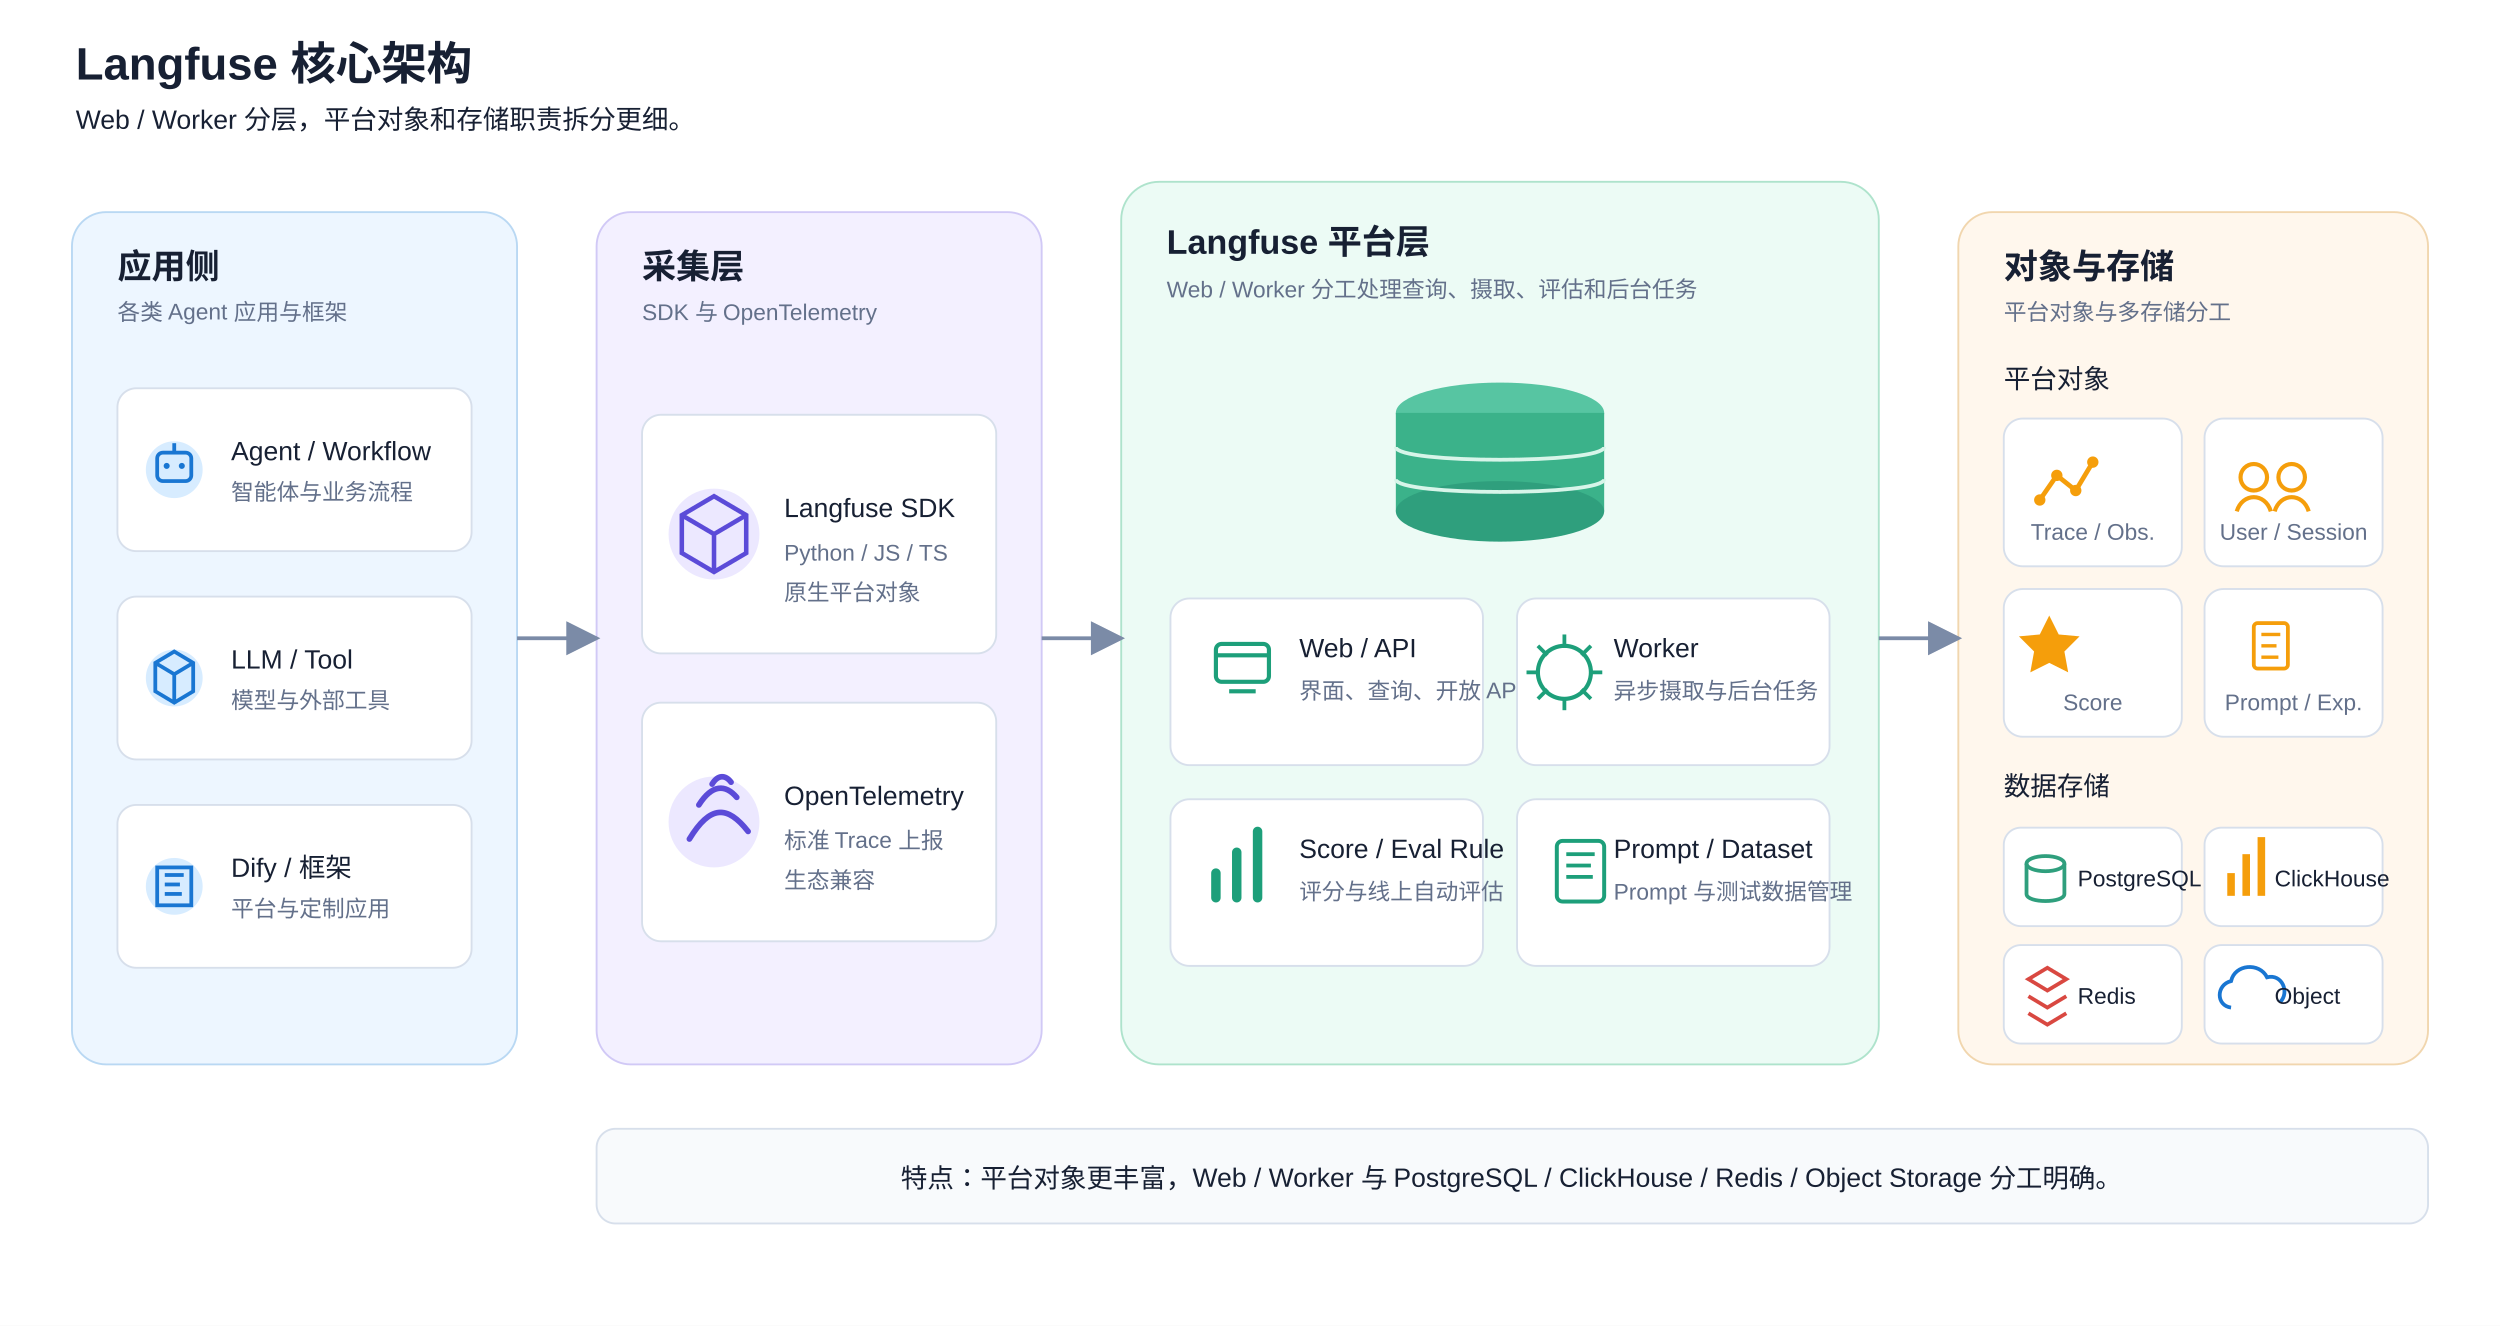
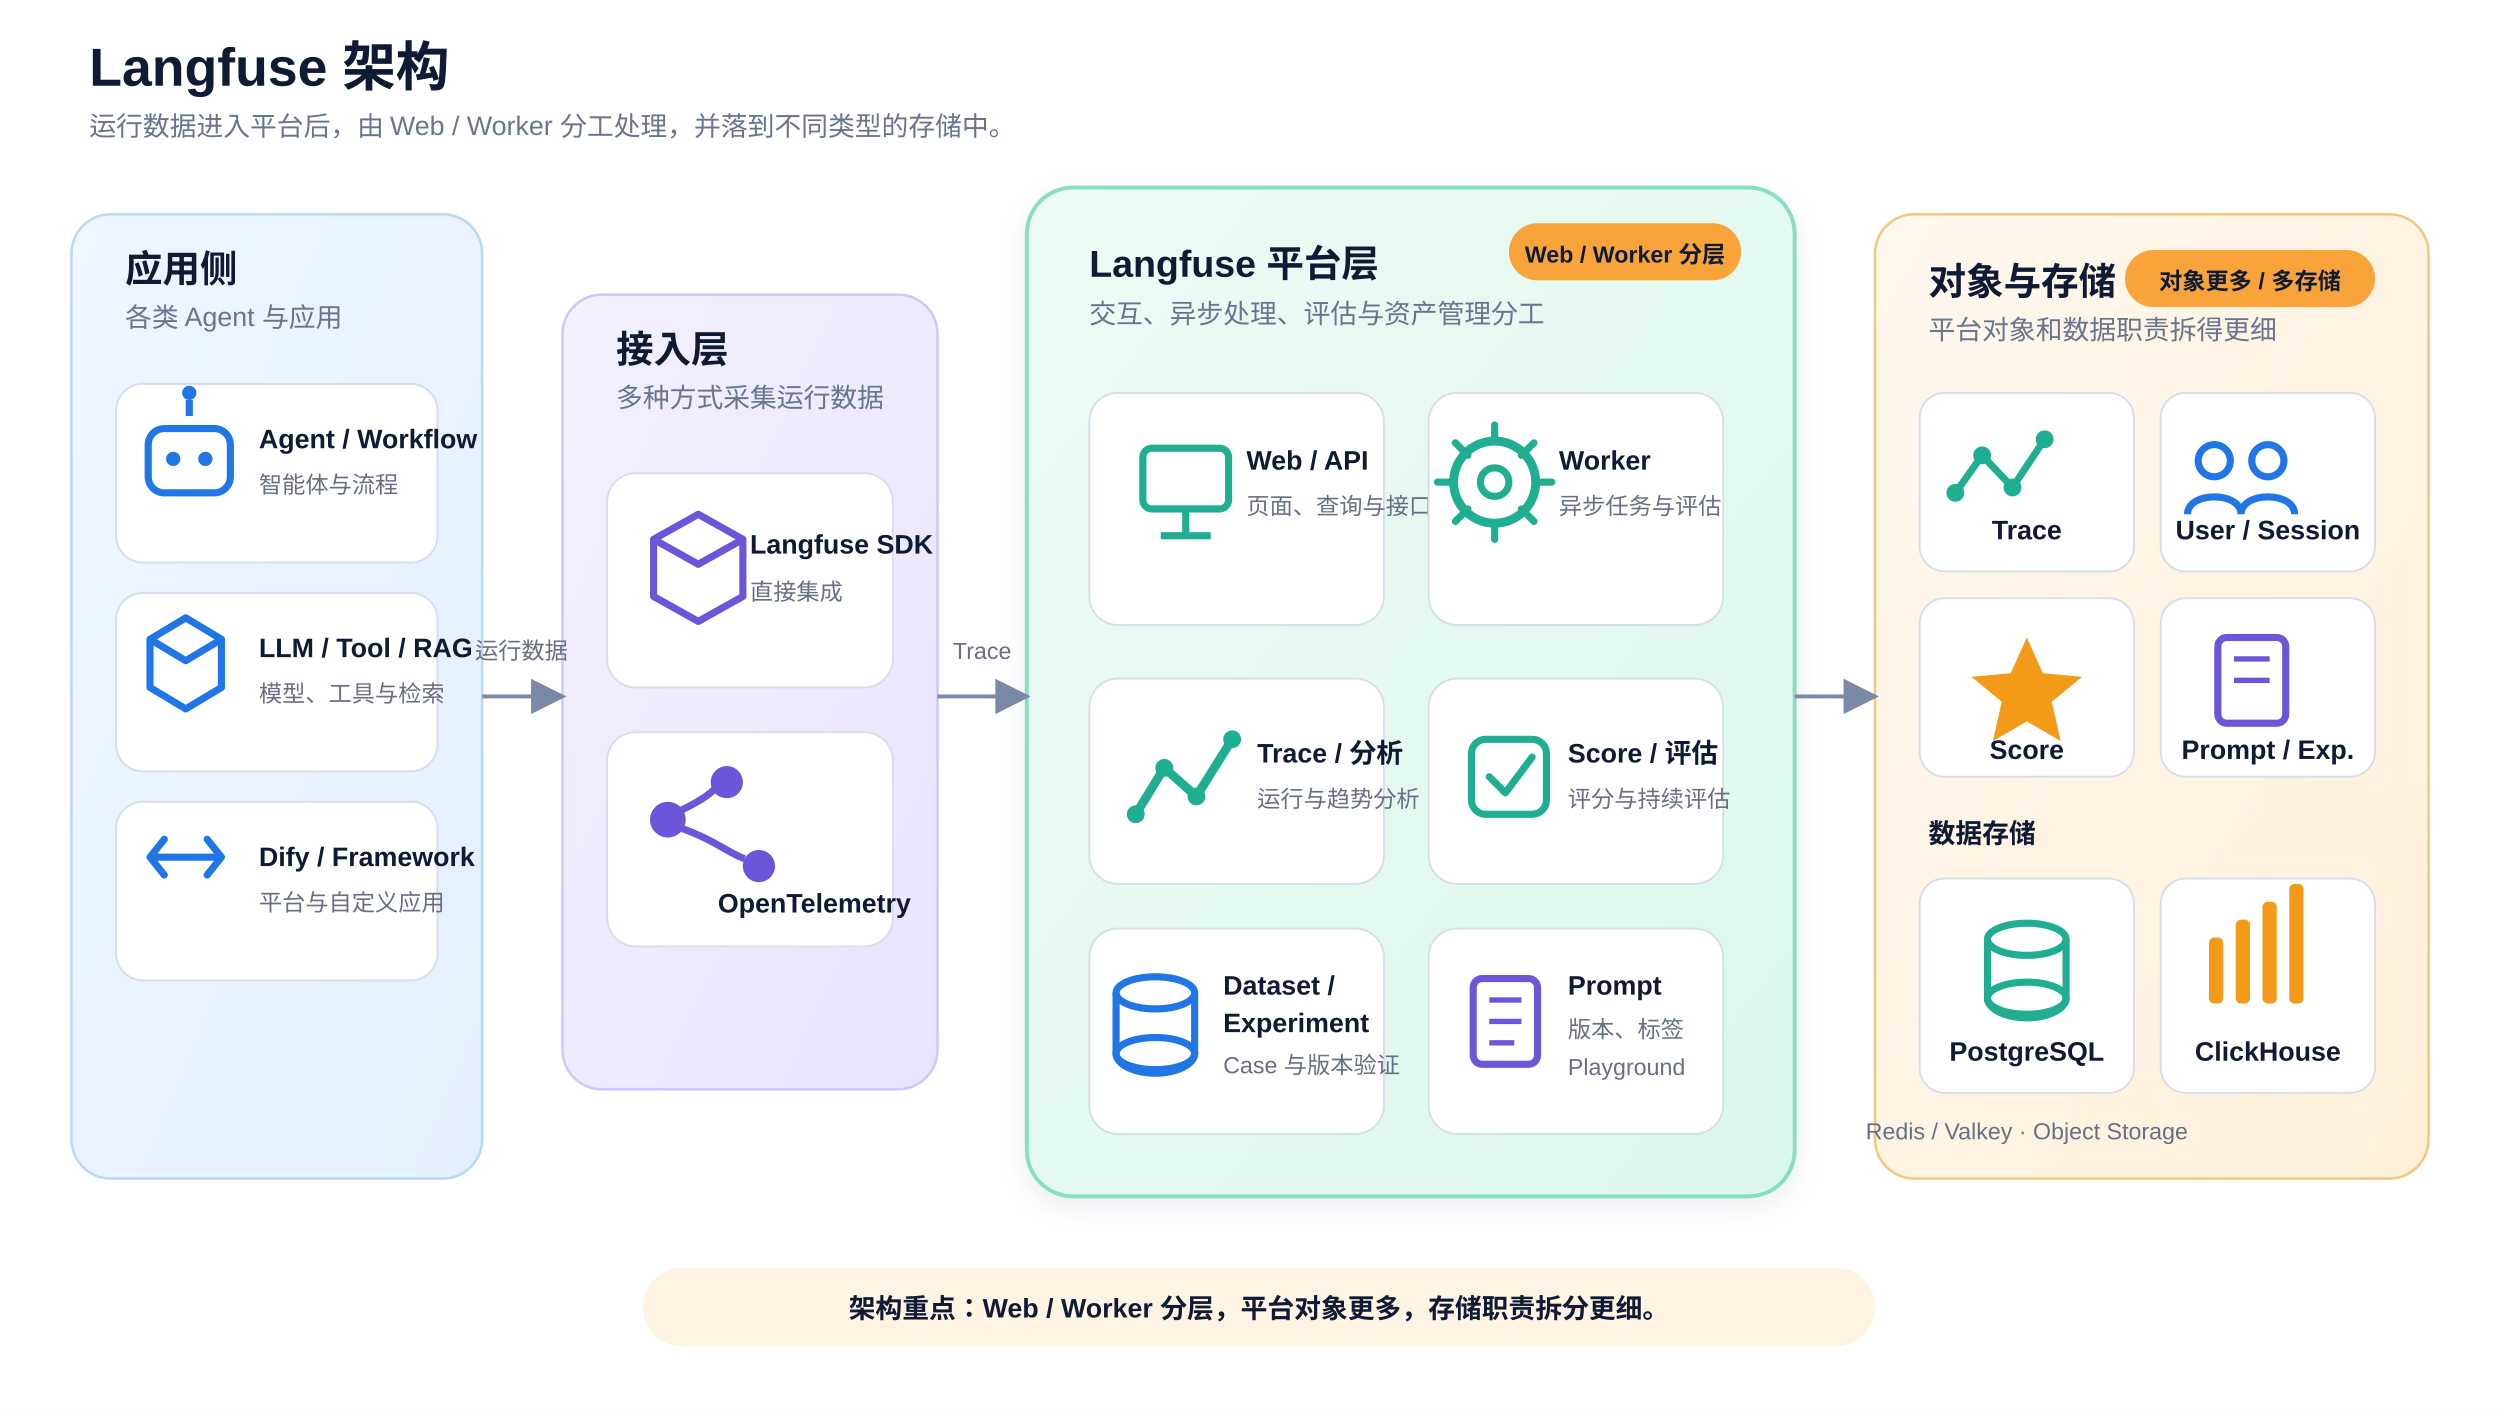
- <svg xmlns="http://www.w3.org/2000/svg" width="1320" height="700" viewBox="0 0 1320 700">
+ <svg xmlns="http://www.w3.org/2000/svg" width="1400" height="790" viewBox="0 0 1400 790">
  <defs>
-     <marker id="a" markerWidth="9" markerHeight="9" refX="8" refY="4.5" orient="auto">
-       <path d="M0 0L9 4.5 0 9Z" fill="#7b8ba7" />
+     <linearGradient id="bgBlue" x1="0" y1="0" x2="1" y2="1">
+       <stop offset="0" stop-color="#EEF6FF" />
+       <stop offset="1" stop-color="#E3F0FF" />
+     </linearGradient>
+     <linearGradient id="bgPurple" x1="0" y1="0" x2="1" y2="1">
+       <stop offset="0" stop-color="#F3F0FF" />
+       <stop offset="1" stop-color="#E9E4FF" />
+     </linearGradient>
+     <linearGradient id="bgGreen" x1="0" y1="0" x2="1" y2="1">
+       <stop offset="0" stop-color="#ECFBF5" />
+       <stop offset="1" stop-color="#DCF7EC" />
+     </linearGradient>
+     <linearGradient id="bgOrange" x1="0" y1="0" x2="1" y2="1">
+       <stop offset="0" stop-color="#FFF8EE" />
+       <stop offset="1" stop-color="#FFF0D9" />
+     </linearGradient>
+     <marker id="arrow" markerWidth="9" markerHeight="9" refX="8" refY="4.5" orient="auto">
+       <path d="M0,0 L9,4.5 L0,9 Z" fill="#7A8AA6" />
    </marker>
-     <style>text{font-family:Arial,"Microsoft YaHei",sans-serif;fill:#172033}.title{font-size:24px;font-weight:700}.h{font-size:18px;font-weight:700}.m{font-size:14px}.s{font-size:12px;fill:#63708a}.card{fill:#fff;stroke:#d7dfeb;stroke-width:1}.line{stroke:#7b8ba7;stroke-width:2;fill:none;marker-end:url(#a)}</style>
+     <filter id="shadow" x="-10%" y="-10%" width="120%" height="120%">
+       <feDropShadow dx="0" dy="5" stdDeviation="7" flood-color="#8492A6" flood-opacity="0.15" />
+     </filter>
+     <style>
+     text{font-family:Arial,"Microsoft YaHei",sans-serif;fill:#0F1B35}.title{font-size:30px;font-weight:700}.sub{font-size:15px;fill:#67758E}.h{font-size:21px;font-weight:700}.m{font-size:15px;font-weight:600}.s{font-size:13px;fill:#667085}.panel{stroke-width:1.4}.card{fill:#fff;stroke:#D6DEEA;stroke-width:1.1}.flow{stroke:#7A8AA6;stroke-width:2.2;fill:none;marker-end:url(#arrow)}
+   </style>
  </defs>
-   <rect width="1320" height="700" fill="#fff" />
-   <text x="40" y="42" class="title">Langfuse 核心架构</text>
-   <text x="40" y="68" class="m">Web / Worker 分层，平台对象和存储职责拆分更细。</text>
-   <rect x="38" y="112" width="235" height="450" rx="18" fill="#edf6ff" stroke="#b9d8f3" />
-   <text x="62" y="147" class="h">应用侧</text>
-   <text x="62" y="169" class="s">各类 Agent 应用与框架</text>
-   <rect x="62" y="205" width="187" height="86" rx="10" class="card" />
-   <circle cx="92" cy="248" r="15" fill="#d7ecff" />
-   <rect x="83" y="239" width="18" height="15" rx="3" fill="none" stroke="#1976d2" stroke-width="2" />
-   <circle cx="88" cy="246" r="1.6" fill="#1976d2" />
-   <circle cx="96" cy="246" r="1.6" fill="#1976d2" />
-   <path d="M92 234v5" stroke="#1976d2" stroke-width="2" />
-   <text x="122" y="243" class="m">Agent / Workflow</text>
-   <text x="122" y="264" class="s">智能体与业务流程</text>
-   <rect x="62" y="315" width="187" height="86" rx="10" class="card" />
-   <circle cx="92" cy="358" r="15" fill="#d7ecff" />
-   <path d="M82 350l10-6 10 6v15l-10 6-10-6zM82 350l10 6 10-6M92 356v15" fill="none" stroke="#1976d2" stroke-width="2" />
-   <text x="122" y="353" class="m">LLM / Tool</text>
-   <text x="122" y="374" class="s">模型与外部工具</text>
-   <rect x="62" y="425" width="187" height="86" rx="10" class="card" />
-   <circle cx="92" cy="468" r="15" fill="#d7ecff" />
-   <path d="M83 458h18v20H83zM87 462h10M87 467h8M87 472h9" fill="none" stroke="#1976d2" stroke-width="2" />
-   <text x="122" y="463" class="m">Dify / 框架</text>
-   <text x="122" y="484" class="s">平台与定制应用</text>
-   <rect x="315" y="112" width="235" height="450" rx="18" fill="#f3f0ff" stroke="#d1c9f6" />
-   <text x="339" y="147" class="h">采集层</text>
-   <text x="339" y="169" class="s">SDK 与 OpenTelemetry</text>
-   <rect x="339" y="219" width="187" height="126" rx="10" class="card" />
-   <circle cx="377" cy="282" r="24" fill="#ece8ff" />
-   <path d="M377 262l17 10v20l-17 10-17-10v-20zM360 272l17 10 17-10M377 282v20" fill="none" stroke="#5b4bd8" stroke-width="2.4" />
-   <text x="414" y="273" class="m">Langfuse SDK</text>
-   <text x="414" y="296" class="s">Python / JS / TS</text>
-   <text x="414" y="317" class="s">原生平台对象</text>
-   <rect x="339" y="371" width="187" height="126" rx="10" class="card" />
-   <circle cx="377" cy="434" r="24" fill="#ece8ff" />
-   <path d="M364 443c11-18 20-18 31-4M369 425c7-11 14-11 20-4M376 414c3-5 7-5 10-1" fill="none" stroke="#5b4bd8" stroke-width="3" stroke-linecap="round" />
-   <text x="414" y="425" class="m">OpenTelemetry</text>
-   <text x="414" y="448" class="s">标准 Trace 上报</text>
-   <text x="414" y="469" class="s">生态兼容</text>
-   <rect x="592" y="96" width="400" height="466" rx="20" fill="#ecfbf5" stroke="#aee3cc" />
-   <text x="616" y="134" class="h">Langfuse 平台层</text>
-   <text x="616" y="157" class="s">Web / Worker 分工处理查询、摄取、评估和后台任务</text>
-   <ellipse cx="792" cy="218" rx="55" ry="16" fill="#57c5a2" />
-   <rect x="737" y="218" width="110" height="52" fill="#3bb28a" />
-   <ellipse cx="792" cy="270" rx="55" ry="16" fill="#2f9f7d" />
-   <path d="M737 236c0 9 110 9 110 0M737 253c0 9 110 9 110 0" stroke="#d7f5e9" stroke-width="2" fill="none" />
-   <g>
-     <rect x="618" y="316" width="165" height="88" rx="10" class="card" />
-     <rect x="642" y="340" width="28" height="20" rx="3" fill="none" stroke="#1d9f7a" stroke-width="2.2" />
-     <path d="M642 346h28M649 365h14" stroke="#1d9f7a" stroke-width="2.2" />
-     <text x="686" y="347" class="m">Web / API</text>
-     <text x="686" y="369" class="s">界面、查询、开放 API</text>
-     <rect x="801" y="316" width="165" height="88" rx="10" class="card" />
-     <circle cx="826" cy="355" r="14" fill="none" stroke="#1d9f7a" stroke-width="2.2" />
-     <path d="M826 335v7M826 368v7M806 355h7M839 355h7M812 341l5 5M835 364l5 5M840 341l-5 5M817 364l-5 5" stroke="#1d9f7a" stroke-width="2" />
-     <text x="852" y="347" class="m">Worker</text>
-     <text x="852" y="369" class="s">异步摄取与后台任务</text>
-     <rect x="618" y="422" width="165" height="88" rx="10" class="card" />
-     <path d="M642 474v-13M653 474v-24M664 474v-35" stroke="#1d9f7a" stroke-width="5" stroke-linecap="round" />
-     <text x="686" y="453" class="m">Score / Eval Rule</text>
-     <text x="686" y="475" class="s">评分与线上自动评估</text>
-     <rect x="801" y="422" width="165" height="88" rx="10" class="card" />
-     <rect x="822" y="444" width="25" height="32" rx="3" fill="none" stroke="#1d9f7a" stroke-width="2.1" />
-     <path d="M827 451h15M827 457h13M827 463h14" stroke="#1d9f7a" stroke-width="2" />
-     <text x="852" y="453" class="m">Prompt / Dataset</text>
-     <text x="852" y="475" class="s">Prompt 与测试数据管理</text>
-   </g>
-   <rect x="1034" y="112" width="248" height="450" rx="18" fill="#fff7ed" stroke="#f1d6ae" />
-   <text x="1058" y="147" class="h">对象与存储</text>
-   <text x="1058" y="169" class="s">平台对象与多存储分工</text>
-   <text x="1058" y="205" class="m">平台对象</text>
-   <rect x="1058" y="221" width="94" height="78" rx="10" class="card" />
-   <path d="M1077 264l9-13 10 8 9-15" fill="none" stroke="#f59e0b" stroke-width="2.5" />
-   <circle cx="1077" cy="264" r="3" fill="#f59e0b" />
-   <circle cx="1086" cy="251" r="3" fill="#f59e0b" />
-   <circle cx="1096" cy="259" r="3" fill="#f59e0b" />
-   <circle cx="1105" cy="244" r="3" fill="#f59e0b" />
-   <text x="1105" y="285" text-anchor="middle" class="s">Trace / Obs.</text>
-   <rect x="1164" y="221" width="94" height="78" rx="10" class="card" />
-   <circle cx="1190" cy="252" r="7" fill="none" stroke="#f59e0b" stroke-width="2.2" />
-   <circle cx="1210" cy="252" r="7" fill="none" stroke="#f59e0b" stroke-width="2.2" />
-   <path d="M1181 270c3-10 15-10 18 0M1201 270c3-10 15-10 18 0" fill="none" stroke="#f59e0b" stroke-width="2.2" />
-   <text x="1211" y="285" text-anchor="middle" class="s">User / Session</text>
-   <rect x="1058" y="311" width="94" height="78" rx="10" class="card" />
-   <path d="M1082 325l5 10 11 1-8 8 2 11-10-5-10 5 2-11-8-8 11-1z" fill="#f59e0b" />
-   <text x="1105" y="375" text-anchor="middle" class="s">Score</text>
-   <rect x="1164" y="311" width="94" height="78" rx="10" class="card" />
-   <rect x="1190" y="329" width="18" height="24" rx="2" fill="none" stroke="#f59e0b" stroke-width="2" />
-   <path d="M1194 335h10M1194 341h8M1194 347h9" stroke="#f59e0b" stroke-width="1.8" />
-   <text x="1211" y="375" text-anchor="middle" class="s">Prompt / Exp.</text>
-   <text x="1058" y="420" class="m">数据存储</text>
-   <g class="s">
-     <rect x="1058" y="437" width="94" height="52" rx="9" class="card" />
-     <ellipse cx="1080" cy="456" rx="10" ry="4" fill="none" stroke="#2f9f7d" stroke-width="2" />
-     <path d="M1070 456v16c0 5 20 5 20 0v-16" fill="none" stroke="#2f9f7d" stroke-width="2" />
-     <text x="1097" y="468">PostgreSQL</text>
-     <rect x="1164" y="437" width="94" height="52" rx="9" class="card" />
-     <path d="M1178 473v-12M1186 473v-22M1194 473v-31" stroke="#f59e0b" stroke-width="4" />
-     <text x="1201" y="468">ClickHouse</text>
-     <rect x="1058" y="499" width="94" height="52" rx="9" class="card" />
-     <path d="M1071 517l10-6 10 6-10 6zM1071 526l10 6 10-6M1071 535l10 6 10-6" fill="none" stroke="#d94841" stroke-width="2" />
-     <text x="1097" y="530">Redis</text>
-     <rect x="1164" y="499" width="94" height="52" rx="9" class="card" />
-     <path d="M1178 532c-8-1-8-12 0-14 2-9 15-10 19-2 8-2 12 8 7 13" fill="none" stroke="#1976d2" stroke-width="2" />
-     <text x="1201" y="530">Object</text>
-   </g>
-   <path d="M273 337h42" class="line" />
-   <path d="M550 337h42" class="line" />
-   <path d="M992 337h42" class="line" />
-   <rect x="315" y="596" width="967" height="50" rx="10" fill="#f8fafc" stroke="#d7dfeb" />
-   <text x="798" y="627" text-anchor="middle" class="m">特点：平台对象更丰富，Web / Worker 与 PostgreSQL / ClickHouse / Redis / Object Storage 分工明确。</text>
+   <rect width="1400" height="790" fill="#fff" />
+   <text x="50" y="48" class="title">Langfuse 架构</text>
+   <text x="50" y="76" class="sub">运行数据进入平台后，由 Web / Worker 分工处理，并落到不同类型的存储中。</text>
+   <rect x="40" y="120" width="230" height="540" rx="22" fill="url(#bgBlue)" stroke="#B9D7F7" class="panel" />
+   <text x="70" y="158" class="h">应用侧</text>
+   <text x="70" y="183" class="sub">各类 Agent 与应用</text>
+   <rect x="65" y="215" width="180" height="100" rx="15" class="card" />
+   <rect x="83" y="240" width="46" height="36" rx="9" fill="none" stroke="#2176E5" stroke-width="4" />
+   <circle cx="97" cy="257" r="4" fill="#2176E5" />
+   <circle cx="115" cy="257" r="4" fill="#2176E5" />
+   <line x1="106" y1="233" x2="106" y2="224" stroke="#2176E5" stroke-width="4" />
+   <circle cx="106" cy="220" r="4" fill="#2176E5" />
+   <text x="145" y="251" class="m">Agent / Workflow</text>
+   <text x="145" y="276" class="s">智能体与流程</text>
+   <rect x="65" y="332" width="180" height="100" rx="15" class="card" />
+   <path d="M84 358 L104 346 L124 358 L104 370 Z M84 358 V385 L104 397 L124 385 V358" fill="none" stroke="#2176E5" stroke-width="4" stroke-linejoin="round" />
+   <text x="145" y="368" class="m">LLM / Tool / RAG</text>
+   <text x="145" y="393" class="s">模型、工具与检索</text>
+   <rect x="65" y="449" width="180" height="100" rx="15" class="card" />
+   <path d="M84 480 H124 M92 470 L84 480 L92 490 M116 470 L124 480 L116 490" stroke="#2176E5" stroke-width="4" fill="none" stroke-linecap="round" stroke-linejoin="round" />
+   <text x="145" y="485" class="m">Dify / Framework</text>
+   <text x="145" y="510" class="s">平台与自定义应用</text>
+   <rect x="315" y="165" width="210" height="445" rx="22" fill="url(#bgPurple)" stroke="#CFC5FF" class="panel" />
+   <text x="345" y="203" class="h">接入层</text>
+   <text x="345" y="228" class="sub">多种方式采集运行数据</text>
+   <rect x="340" y="265" width="160" height="120" rx="16" class="card" />
+   <path d="M366 302 L391 288 L416 302 L391 316 Z M366 302 V334 L391 348 L416 334 V302" fill="none" stroke="#6C55D9" stroke-width="4" stroke-linejoin="round" />
+   <text x="420" y="310" class="m">Langfuse SDK</text>
+   <text x="420" y="336" class="s">直接集成</text>
+   <rect x="340" y="410" width="160" height="120" rx="16" class="card" />
+   <circle cx="374" cy="459" r="10" fill="#6C55D9" />
+   <circle cx="407" cy="438" r="9" fill="#6C55D9" />
+   <circle cx="425" cy="485" r="9" fill="#6C55D9" />
+   <path d="M381 454 C393 448 397 445 400 442 M382 464 C399 470 407 477 417 481" stroke="#6C55D9" stroke-width="4" fill="none" />
+   <text x="402" y="511" class="m">OpenTelemetry</text>
+   <rect x="575" y="105" width="430" height="565" rx="26" fill="url(#bgGreen)" stroke="#88DEC0" stroke-width="2.2" filter="url(#shadow)" />
+   <rect x="845" y="125" width="130" height="32" rx="16" fill="#F9A43A" />
+   <text x="910" y="147" text-anchor="middle" font-family="Arial,Microsoft YaHei" font-size="13" font-weight="700" fill="#fff">Web / Worker 分层</text>
+   <text x="610" y="155" class="h">Langfuse 平台层</text>
+   <text x="610" y="181" class="sub">交互、异步处理、评估与资产管理分工</text>
+   <rect x="610" y="220" width="165" height="130" rx="16" class="card" />
+   <rect x="640" y="251" width="48" height="34" rx="5" fill="none" stroke="#1FAE91" stroke-width="4" />
+   <line x1="664" y1="285" x2="664" y2="300" stroke="#1FAE91" stroke-width="4" />
+   <line x1="650" y1="300" x2="678" y2="300" stroke="#1FAE91" stroke-width="4" />
+   <text x="698" y="263" class="m">Web / API</text>
+   <text x="698" y="288" class="s">页面、查询与接口</text>
+   <rect x="800" y="220" width="165" height="130" rx="16" class="card" />
+   <circle cx="837" cy="270" r="23" fill="none" stroke="#1FAE91" stroke-width="5" />
+   <circle cx="837" cy="270" r="8" fill="none" stroke="#1FAE91" stroke-width="4" />
+   <path d="M837 238 V247 M837 293 V302 M805 270 H814 M860 270 H869 M815 248 L822 255 M852 285 L859 292 M815 292 L822 285 M852 255 L859 248" stroke="#1FAE91" stroke-width="4" stroke-linecap="round" />
+   <text x="873" y="263" class="m">Worker</text>
+   <text x="873" y="288" class="s">异步任务与评估</text>
+   <rect x="610" y="380" width="165" height="115" rx="16" class="card" />
+   <path d="M636 456 L652 430 L670 446 L690 414" stroke="#1FAE91" stroke-width="5" fill="none" />
+   <circle cx="636" cy="456" r="5" fill="#1FAE91" />
+   <circle cx="652" cy="430" r="5" fill="#1FAE91" />
+   <circle cx="670" cy="446" r="5" fill="#1FAE91" />
+   <circle cx="690" cy="414" r="5" fill="#1FAE91" />
+   <text x="704" y="427" class="m">Trace / 分析</text>
+   <text x="704" y="452" class="s">运行与趋势分析</text>
+   <rect x="800" y="380" width="165" height="115" rx="16" class="card" />
+   <rect x="824" y="414" width="42" height="42" rx="8" fill="none" stroke="#1FAE91" stroke-width="4" />
+   <path d="M834 435 L843 444 L858 424" fill="none" stroke="#1FAE91" stroke-width="4" stroke-linecap="round" stroke-linejoin="round" />
+   <text x="878" y="427" class="m">Score / 评估</text>
+   <text x="878" y="452" class="s">评分与持续评估</text>
+   <rect x="610" y="520" width="165" height="115" rx="16" class="card" />
+   <ellipse cx="647" cy="556" rx="22" ry="9" fill="none" stroke="#2176E5" stroke-width="4" />
+   <path d="M625 556 V590 C625 596 635 601 647 601 C659 601 669 596 669 590 V556" fill="none" stroke="#2176E5" stroke-width="4" />
+   <ellipse cx="647" cy="590" rx="22" ry="9" fill="none" stroke="#2176E5" stroke-width="4" />
+   <text x="685" y="557" class="m">Dataset /</text>
+   <text x="685" y="578" class="m">Experiment</text>
+   <text x="685" y="601" class="s">Case 与版本验证</text>
+   <rect x="800" y="520" width="165" height="115" rx="16" class="card" />
+   <rect x="825" y="548" width="36" height="48" rx="5" fill="none" stroke="#6C55D9" stroke-width="4" />
+   <line x1="834" y1="560" x2="852" y2="560" stroke="#6C55D9" stroke-width="3" />
+   <line x1="834" y1="572" x2="852" y2="572" stroke="#6C55D9" stroke-width="3" />
+   <line x1="834" y1="584" x2="848" y2="584" stroke="#6C55D9" stroke-width="3" />
+   <text x="878" y="557" class="m">Prompt</text>
+   <text x="878" y="581" class="s">版本、标签</text>
+   <text x="878" y="602" class="s">Playground</text>
+   <rect x="1050" y="120" width="310" height="540" rx="22" fill="url(#bgOrange)" stroke="#F2C77A" class="panel" />
+   <rect x="1190" y="140" width="140" height="32" rx="16" fill="#F9A43A" />
+   <text x="1260" y="162" text-anchor="middle" font-family="Arial,Microsoft YaHei" font-size="13" font-weight="700" fill="#fff">对象更多 / 多存储</text>
+   <text x="1080" y="165" class="h">对象与存储</text>
+   <text x="1080" y="190" class="sub">平台对象和数据职责拆得更细</text>
+   <rect x="1075" y="220" width="120" height="100" rx="14" class="card" />
+   <path d="M1095 276 L1110 255 L1127 273 L1145 246" stroke="#1FAE91" stroke-width="4" fill="none" />
+   <circle cx="1095" cy="276" r="5" fill="#1FAE91" />
+   <circle cx="1110" cy="255" r="5" fill="#1FAE91" />
+   <circle cx="1127" cy="273" r="5" fill="#1FAE91" />
+   <circle cx="1145" cy="246" r="5" fill="#1FAE91" />
+   <text x="1135" y="302" text-anchor="middle" class="m">Trace</text>
+   <rect x="1210" y="220" width="120" height="100" rx="14" class="card" />
+   <circle cx="1240" cy="258" r="9" fill="none" stroke="#2176E5" stroke-width="4" />
+   <circle cx="1270" cy="258" r="9" fill="none" stroke="#2176E5" stroke-width="4" />
+   <path d="M1225 288 C1225 275 1255 275 1255 288 M1255 288 C1255 275 1285 275 1285 288" fill="none" stroke="#2176E5" stroke-width="4" />
+   <text x="1270" y="302" text-anchor="middle" class="m">User / Session</text>
+   <rect x="1075" y="335" width="120" height="100" rx="14" class="card" />
+   <polygon points="1135,357 1144,377 1166,379 1149,393 1154,415 1135,404 1116,415 1121,393 1104,379 1126,377" fill="#F39B18" />
+   <text x="1135" y="425" text-anchor="middle" class="m">Score</text>
+   <rect x="1210" y="335" width="120" height="100" rx="14" class="card" />
+   <rect x="1242" y="357" width="38" height="48" rx="5" fill="none" stroke="#6C55D9" stroke-width="4" />
+   <line x1="1251" y1="369" x2="1271" y2="369" stroke="#6C55D9" stroke-width="3" />
+   <line x1="1251" y1="381" x2="1271" y2="381" stroke="#6C55D9" stroke-width="3" />
+   <text x="1270" y="425" text-anchor="middle" class="m">Prompt / Exp.</text>
+   <text x="1080" y="472" class="m">数据存储</text>
+   <rect x="1075" y="492" width="120" height="120" rx="14" class="card" />
+   <ellipse cx="1135" cy="526" rx="22" ry="9" fill="none" stroke="#1FAE91" stroke-width="4" />
+   <path d="M1113 526 V559 C1113 565 1123 570 1135 570 C1147 570 1157 565 1157 559 V526" fill="none" stroke="#1FAE91" stroke-width="4" />
+   <ellipse cx="1135" cy="559" rx="22" ry="9" fill="none" stroke="#1FAE91" stroke-width="4" />
+   <text x="1135" y="594" text-anchor="middle" class="m">PostgreSQL</text>
+   <rect x="1210" y="492" width="120" height="120" rx="14" class="card" />
+   <rect x="1237" y="525" width="8" height="37" rx="3" fill="#F39B18" />
+   <rect x="1252" y="515" width="8" height="47" rx="3" fill="#F39B18" />
+   <rect x="1267" y="505" width="8" height="57" rx="3" fill="#F39B18" />
+   <rect x="1282" y="495" width="8" height="67" rx="3" fill="#F39B18" />
+   <text x="1270" y="594" text-anchor="middle" class="m">ClickHouse</text>
+   <text x="1135" y="638" text-anchor="middle" class="s">Redis / Valkey · Object Storage</text>
+   <path d="M270 390 H315" class="flow" />
+   <path d="M525 390 H575" class="flow" />
+   <path d="M1005 390 H1050" class="flow" />
+   <text x="292" y="369" text-anchor="middle" class="s">运行数据</text>
+   <text x="550" y="369" text-anchor="middle" class="s">Trace</text>
+   <rect x="360" y="710" width="690" height="44" rx="22" fill="#FFF4E4" />
+   <text x="705" y="738" text-anchor="middle" class="m">架构重点：Web / Worker 分层，平台对象更多，存储职责拆分更细。</text>
</svg>
